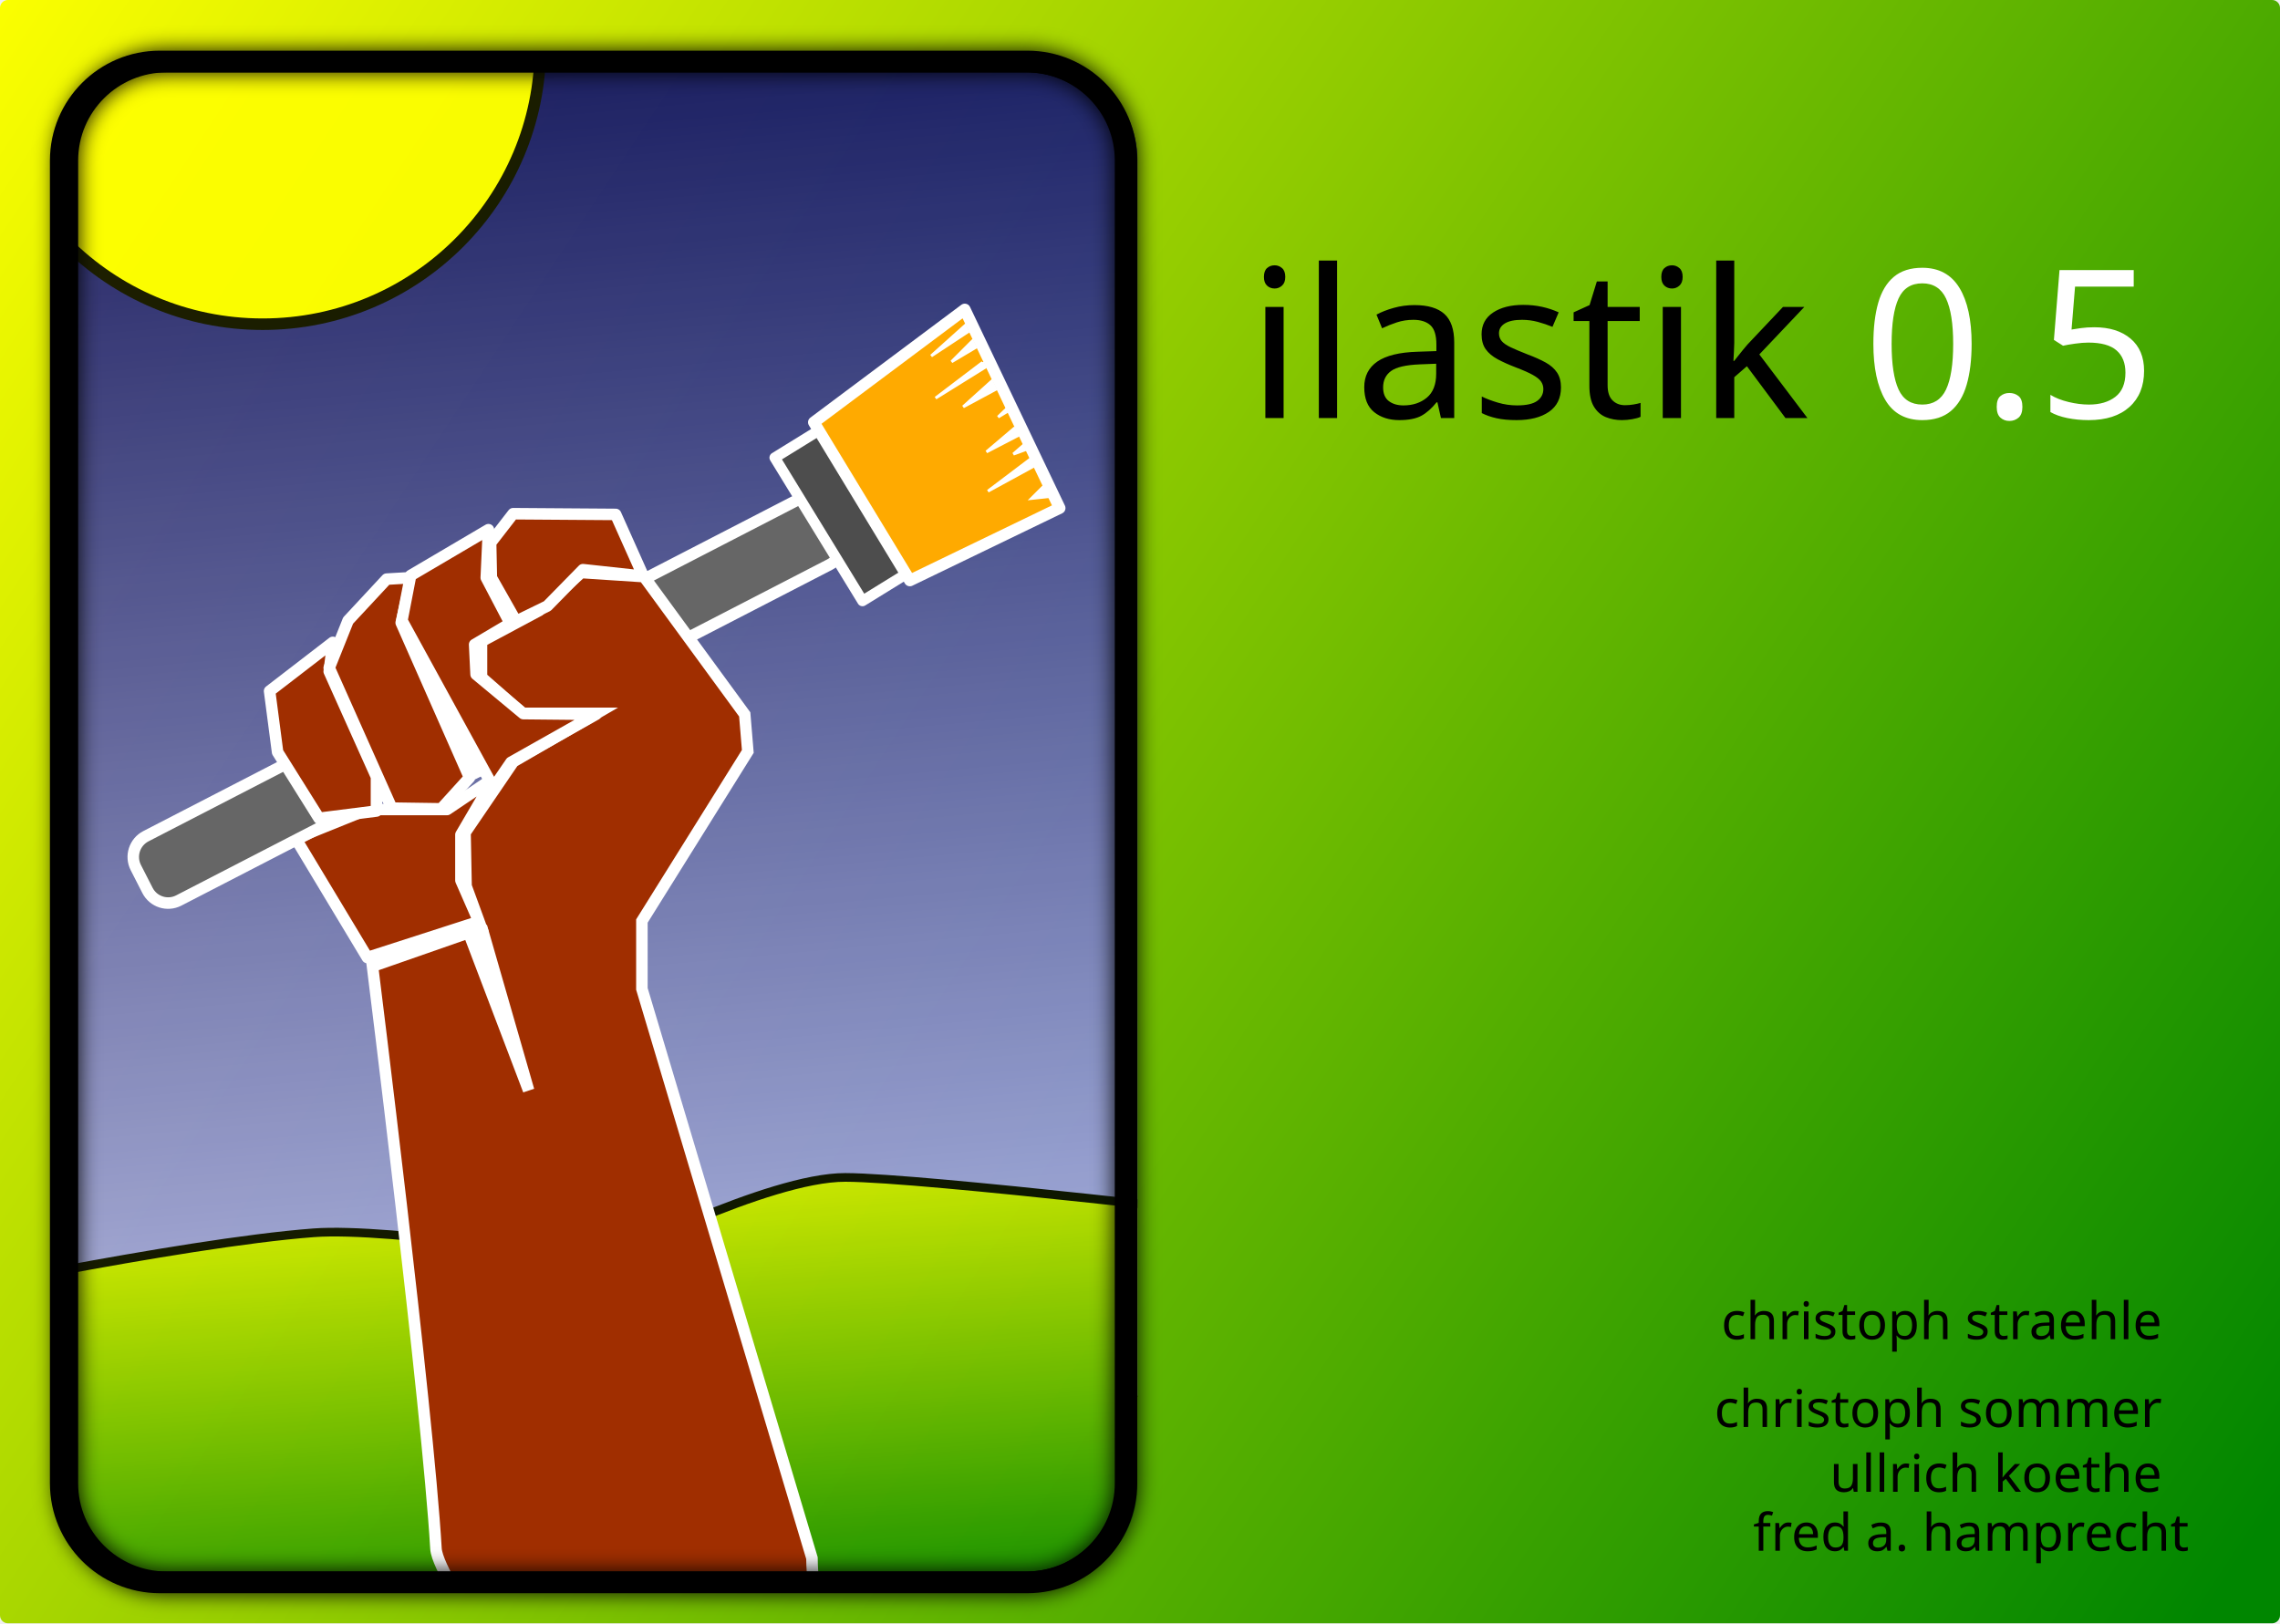
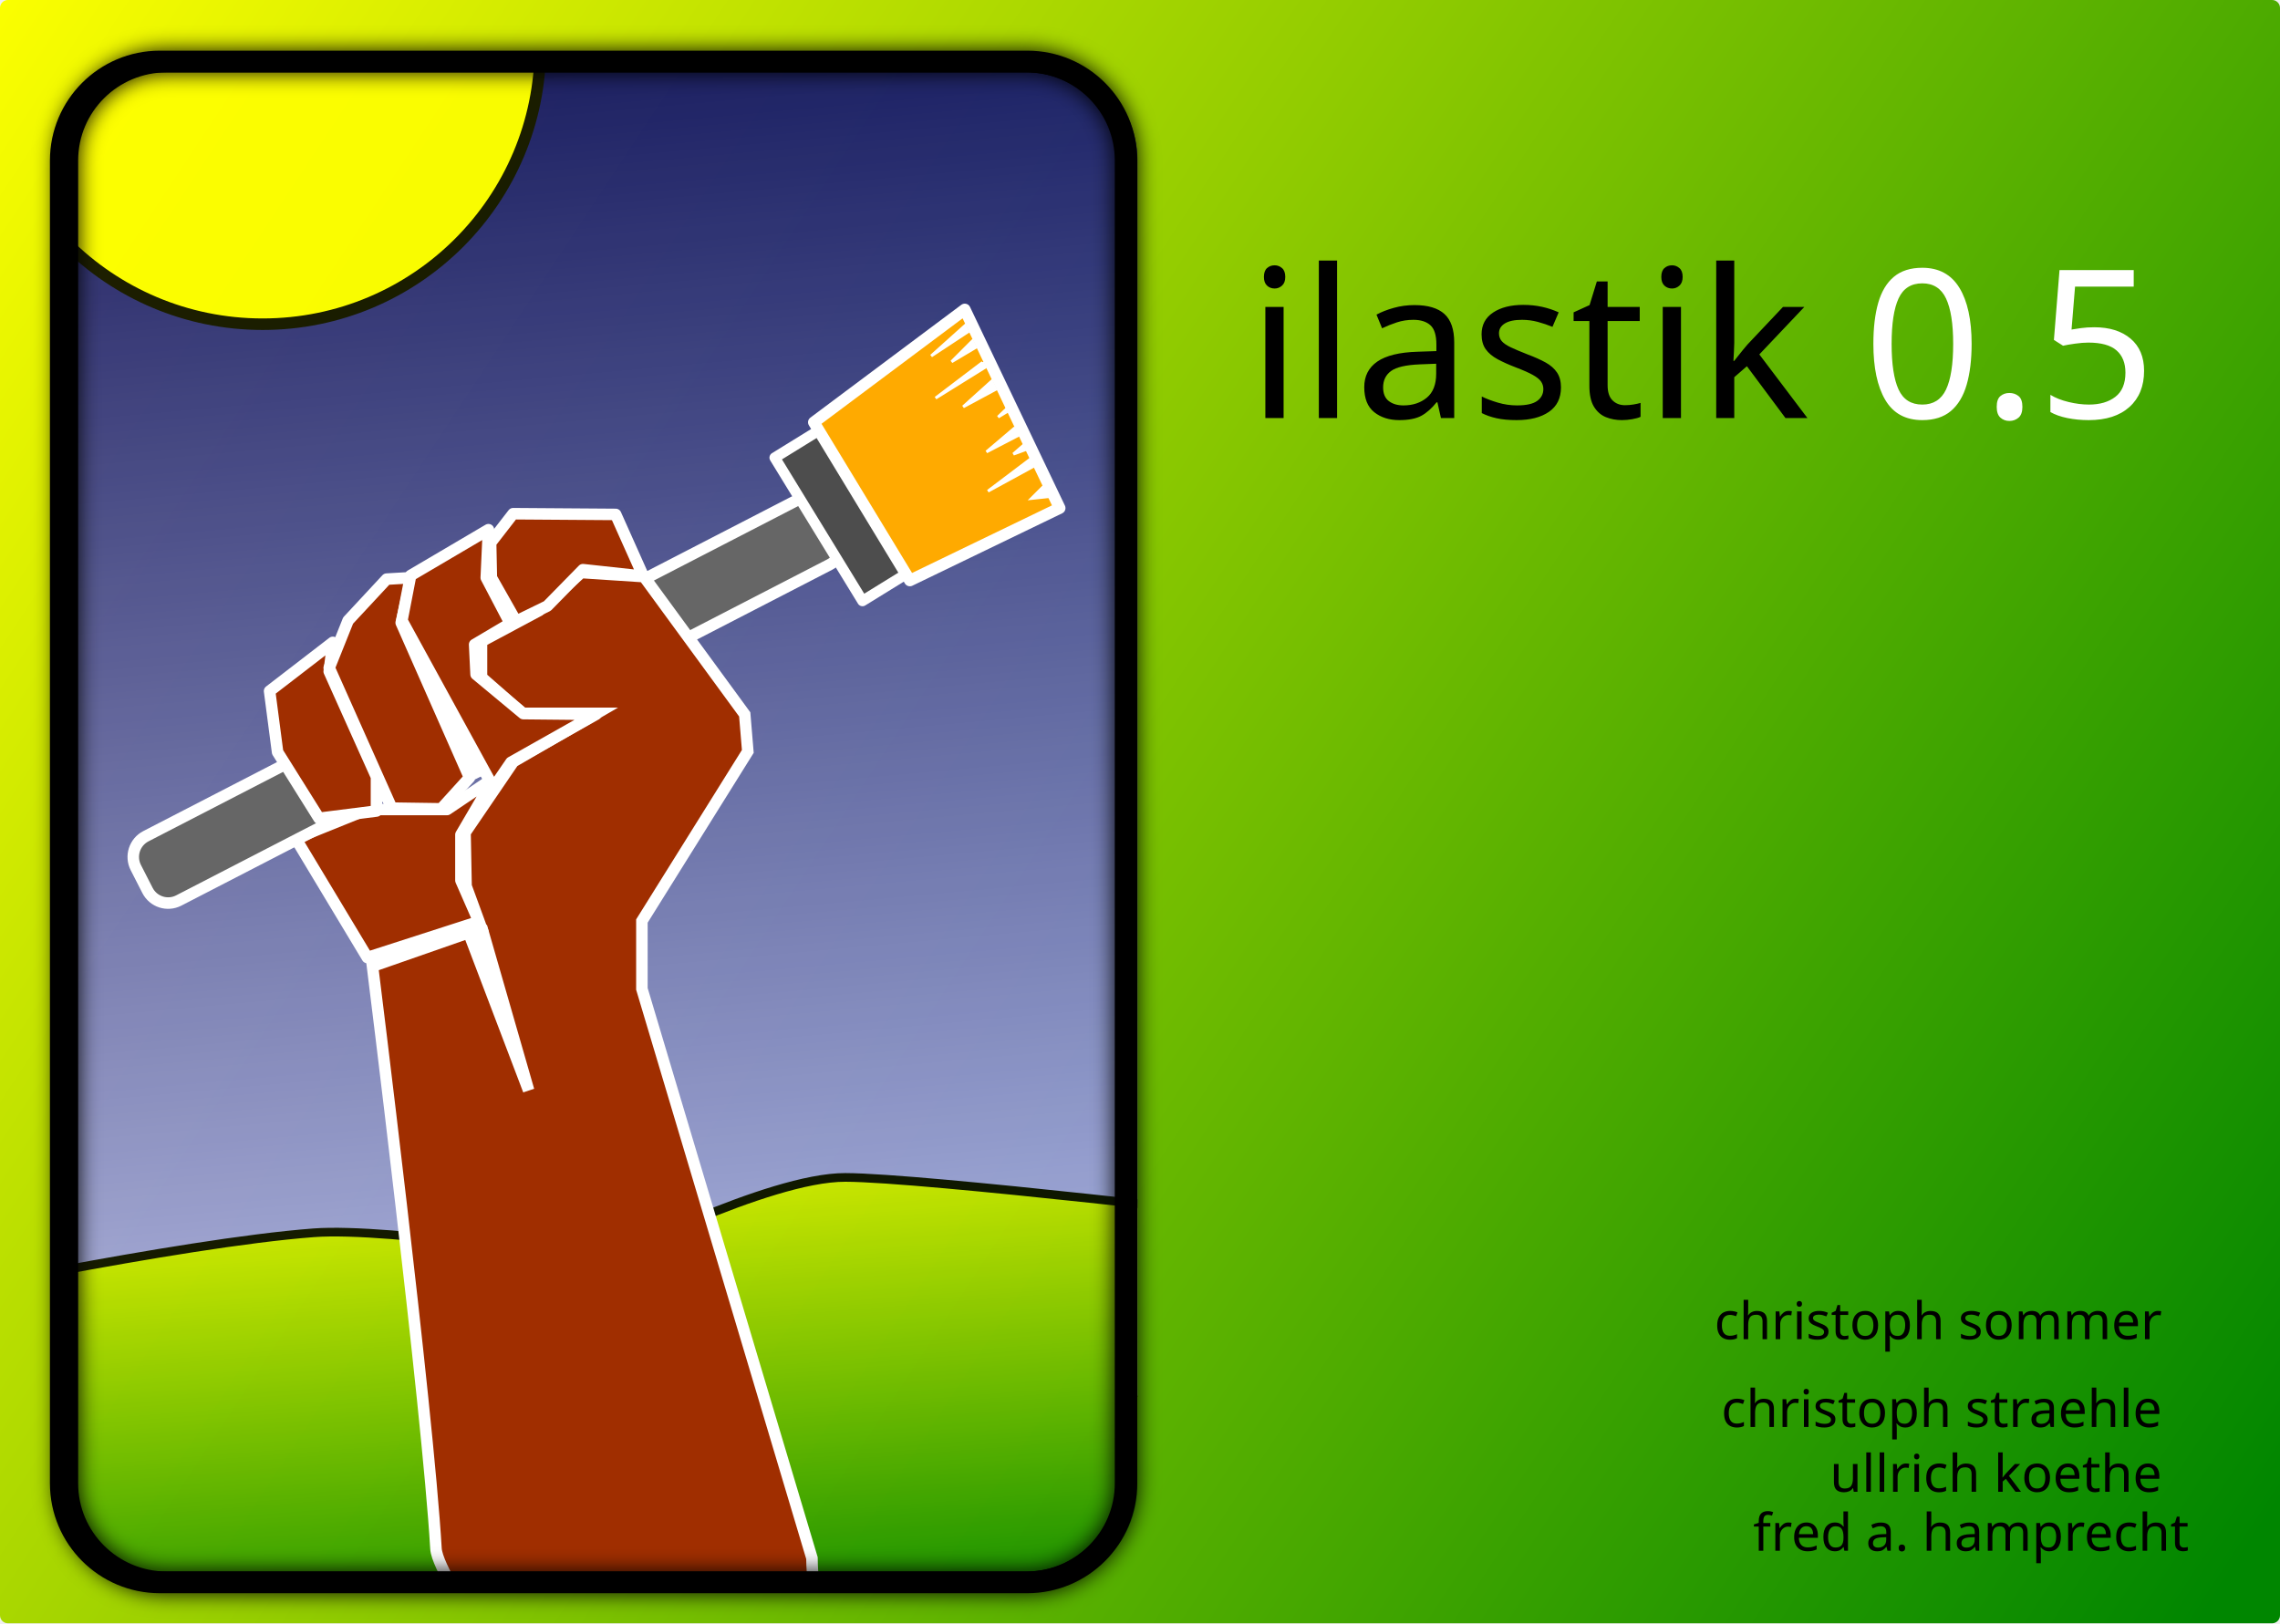
<svg xmlns="http://www.w3.org/2000/svg" xmlns:xlink="http://www.w3.org/1999/xlink" width="1583.839" height="1127.839" id="svg10419" version="1.0" style="enable-background:new">
  <defs id="defs10421">
    <linearGradient id="linearGradient12217">
      <stop id="stop12219" offset="0" style="stop-color:#00006d;stop-opacity:1;" />
      <stop id="stop12221" offset="1" style="stop-color:#b2b2ff;stop-opacity:1;" />
    </linearGradient>
    <linearGradient id="linearGradient12193">
      <stop style="stop-color:#fdff00;stop-opacity:1;" offset="0" id="stop12195" />
      <stop style="stop-color:#008600;stop-opacity:1;" offset="1" id="stop12197" />
    </linearGradient>
    <linearGradient id="linearGradient12185">
      <stop style="stop-color:#00006d;stop-opacity:1;" offset="0" id="stop12187" />
      <stop style="stop-color:#b2b2ff;stop-opacity:1;" offset="1" id="stop12189" />
    </linearGradient>
    <linearGradient id="linearGradient11083">
      <stop style="stop-color:#ff0909;stop-opacity:0.498;" offset="0" id="stop11089" />
      <stop id="stop11091" offset="1" style="stop-color:#feff04;stop-opacity:0.247;" />
    </linearGradient>
    <linearGradient xlink:href="#linearGradient12193" id="linearGradient12199" x1="605.58" y1="24.31" x2="697.517" y2="683.144" gradientUnits="userSpaceOnUse" gradientTransform="matrix(1.001956,0,0,0.5665961,-322.509,711.8949)" />
    <linearGradient xlink:href="#linearGradient12185" id="linearGradient12213" x1="294.465" y1="-22.44" x2="360.114" y2="802.344" gradientUnits="userSpaceOnUse" gradientTransform="matrix(0.9999199,0,0,1.141745,0.03019363,5.505979)" />
    <clipPath clipPathUnits="userSpaceOnUse" id="clipPath12378">
      <rect style="opacity:0.875;fill:none;stroke:#000000;stroke-width:15;stroke-linecap:butt;stroke-linejoin:round;stroke-miterlimit:4;stroke-opacity:1;stroke-dasharray:none;stroke-dashoffset:0;marker:none;visibility:visible;display:inline;overflow:visible;enable-background:accumulate" id="rect12380" width="745.714" height="1057.143" x="828.917" y="-155.467" ry="68.571" />
    </clipPath>
    <clipPath clipPathUnits="userSpaceOnUse" id="clipPath12643">
      <path style="fill:none;stroke:#fffffb;stroke-width:2;stroke-linecap:butt;stroke-linejoin:round;stroke-miterlimit:4;stroke-opacity:1;stroke-dasharray:none;stroke-dashoffset:0;marker:none;visibility:visible;display:inline;overflow:visible;enable-background:accumulate" d="m 671.781,-13.438 c -202.996,1.772 -406.017,-1.595 -609,2.062 -40.98,9.239 -67.875,54.528 -59.375,95.25 0.146,302.719 -1.188,605.442 0.969,908.156 7.353,41.658 52.755,71.047 93.75,62.531 198.082,-0.9 396.189,2.24 594.25,-1.812 40.678,-9.833 67.093,-55.412 58.312,-95.844 -0.382,-302.541 1.441,-605.089 -1.094,-907.625 -5.913,-36.277 -41.499,-63.781 -77.812,-62.719 z" id="path12645" />
    </clipPath>
    <clipPath clipPathUnits="userSpaceOnUse" id="clipPath12647">
      <path style="fill:none;stroke:#fffffb;stroke-width:2;stroke-linecap:butt;stroke-linejoin:round;stroke-miterlimit:4;stroke-opacity:1;stroke-dasharray:none;stroke-dashoffset:0;marker:none;visibility:visible;display:inline;overflow:visible;enable-background:accumulate" d="m 1502.127,-166.981 c -202.996,1.772 -406.017,-1.595 -609,2.062 -40.98,9.239 -67.875,54.528 -59.375,95.25 0.146,302.719 -1.188,605.442 0.969,908.156 7.353,41.658 52.755,71.047 93.75,62.531 198.082,-0.9 396.189,2.24 594.25,-1.812 40.678,-9.833 67.093,-55.412 58.312,-95.844 -0.382,-302.541 1.441,-605.089 -1.094,-907.625 -5.913,-36.277 -41.499,-63.781 -77.812,-62.719 z" id="path12649" />
    </clipPath>
    <clipPath clipPathUnits="userSpaceOnUse" id="clipPath12651">
      <path style="fill:none;stroke:#fffffb;stroke-width:2;stroke-linecap:butt;stroke-linejoin:round;stroke-miterlimit:4;stroke-opacity:1;stroke-dasharray:none;stroke-dashoffset:0;marker:none;visibility:visible;display:inline;overflow:visible;enable-background:accumulate" d="m 671.781,-13.438 c -202.996,1.772 -406.017,-1.595 -609,2.062 -40.98,9.239 -67.875,54.528 -59.375,95.25 0.146,302.719 -1.188,605.442 0.969,908.156 7.353,41.658 52.755,71.047 93.75,62.531 198.082,-0.9 396.189,2.24 594.25,-1.812 40.678,-9.833 67.093,-55.412 58.312,-95.844 -0.382,-302.541 1.441,-605.089 -1.094,-907.625 -5.913,-36.277 -41.499,-63.781 -77.812,-62.719 z" id="path12653" />
    </clipPath>
    <linearGradient xlink:href="#linearGradient12193" id="linearGradient12935" gradientUnits="userSpaceOnUse" gradientTransform="matrix(1.001956,0,0,0.5665961,-322.509,711.8949)" x1="605.58" y1="24.31" x2="697.517" y2="683.144" />
    <linearGradient xlink:href="#linearGradient12185" id="linearGradient12938" gradientUnits="userSpaceOnUse" gradientTransform="matrix(0.9999199,0,0,1.141745,0.03019363,5.505979)" x1="294.465" y1="-22.44" x2="360.114" y2="802.344" />
    <clipPath clipPathUnits="userSpaceOnUse" id="clipPath12943">
      <rect style="fill:none;stroke:#ffffff;stroke-width:0.995;stroke-linecap:butt;stroke-linejoin:round;stroke-miterlimit:4;stroke-opacity:1;stroke-dasharray:none;stroke-dashoffset:0;marker:none;visibility:visible;display:inline;overflow:visible;enable-background:accumulate" id="rect12945" width="746.452" height="1066.039" x="4.515" y="-12.395" ry="73.542" rx="79.147" />
    </clipPath>
    <clipPath clipPathUnits="userSpaceOnUse" id="clipPath12947">
      <rect style="fill:none;stroke:#ffffff;stroke-width:1;stroke-linecap:butt;stroke-linejoin:round;stroke-miterlimit:4;stroke-opacity:1;stroke-dasharray:none;stroke-dashoffset:0;marker:none;visibility:visible;display:inline;overflow:visible;enable-background:accumulate" id="rect12949" width="752.218" height="1069.029" x="742.949" y="-12.374" ry="73.748" rx="79.759" />
    </clipPath>
    <clipPath clipPathUnits="userSpaceOnUse" id="clipPath12951">
      <rect style="fill:none;stroke:#ffffff;stroke-width:0.686;stroke-linecap:butt;stroke-linejoin:round;stroke-miterlimit:4;stroke-opacity:1;stroke-dasharray:none;stroke-dashoffset:0;marker:none;visibility:visible;display:inline;overflow:visible;enable-background:accumulate" id="rect12953" width="515.919" height="733.208" x="-140.549" y="76.991" ry="50.581" rx="54.704" />
    </clipPath>
    <clipPath clipPathUnits="userSpaceOnUse" id="clipPath12955">
      <rect style="fill:none;stroke:#ffffff;stroke-width:1;stroke-linecap:butt;stroke-linejoin:round;stroke-miterlimit:4;stroke-opacity:1;stroke-dasharray:none;stroke-dashoffset:0;marker:none;visibility:visible;display:inline;overflow:visible;enable-background:accumulate" id="rect12957" width="752.218" height="1069.029" x="-0.523" y="-12.374" ry="73.748" rx="79.759" />
    </clipPath>
    <clipPath clipPathUnits="userSpaceOnUse" id="clipPath12959">
      <rect style="fill:none;stroke:#ffffff;stroke-width:1;stroke-linecap:butt;stroke-linejoin:round;stroke-miterlimit:4;stroke-opacity:1;stroke-dasharray:none;stroke-dashoffset:0;marker:none;visibility:visible;display:inline;overflow:visible;enable-background:accumulate" id="rect12961" width="752.218" height="1069.029" x="-0.523" y="-12.374" ry="73.748" rx="79.759" />
    </clipPath>
    <filter id="filter13109" color-interpolation-filters="sRGB">
      <feGaussianBlur stdDeviation="7.25" id="feGaussianBlur13111" />
    </filter>
    <clipPath clipPathUnits="userSpaceOnUse" id="clipPath3270">
      <rect style="fill:#ffaa00;fill-opacity:1;fill-rule:evenodd;stroke:#000000;stroke-width:1;stroke-linecap:butt;stroke-linejoin:round;stroke-miterlimit:4;stroke-opacity:1;stroke-dasharray:none;stroke-dashoffset:0;marker:none;visibility:visible;display:inline;overflow:visible;enable-background:accumulate" id="rect3272" width="1084.526" height="904.526" x="932.214" y="210.915" ry="452.263" rx="0" />
    </clipPath>
    <linearGradient xlink:href="#linearGradient12193" id="linearGradient3705" x1="-68.534" y1="16.71" x2="1524.534" y2="1068.71" gradientUnits="userSpaceOnUse" />
  </defs>
  <g id="layer2" style="display:inline" transform="translate(27.91936,23.2094)">
    <rect style="fill:url(#linearGradient3705);fill-opacity:1;fill-rule:nonzero;stroke:none" id="rect3659" width="1583.839" height="1127.839" x="-27.919" y="-23.209" ry="5.511" />
    <text xml:space="preserve" style="font-size:144px;font-style:normal;font-weight:normal;fill:#000000;fill-opacity:1;stroke:none;font-family:Berta_Drug;-inkscape-font-specification:Berta_Drug" x="838.847" y="267.244" id="text3669">
      <tspan id="tspan3671" x="838.847" y="267.244">ilastik <tspan style="fill:#ffffff" id="tspan2888">0.5</tspan>
      </tspan>
    </text>
    <text xml:space="preserve" style="font-size:36px;font-style:normal;font-weight:normal;text-align:end;text-anchor:end;fill:#000000;fill-opacity:1;stroke:none;font-family:Berta_Drug;-inkscape-font-specification:Berta_Drug" x="1539.466" y="907.244" id="text3681">
-       <tspan id="tspan3683" x="1539.466" y="907.244">christoph straehle</tspan>
-       <tspan x="1539.466" y="952.244" id="tspan3685" dy="16">christoph sommer</tspan>
+       <tspan id="tspan3683" x="1539.466" y="907.244">christoph sommer</tspan>
+       <tspan x="1539.466" y="952.244" id="tspan3685" dy="16">christoph straehle</tspan>
      <tspan x="1539.466" y="997.244" id="tspan3687" dy="16">ullrich koethe</tspan>
      <tspan x="1539.466" y="1042.244" id="tspan3689" dy="12">fred a. hamprecht</tspan>
    </text>
  </g>
  <g id="layer3" style="opacity:0.875" transform="translate(28.44251,37.74112)">
    <path style="fill:url(#linearGradient12938);fill-opacity:1;fill-rule:evenodd;stroke:#000000;stroke-width:1.068px;stroke-linecap:butt;stroke-linejoin:miter;stroke-opacity:1" d="M -50.473,-27.035 -46.433,909.475 804.047,921.008 797.987,-38.568 -50.473,-27.035 z" id="path12201" clip-path="url(#clipPath12959)" transform="translate(10,12)" />
    <path style="fill:url(#linearGradient12935);fill-opacity:1;fill-rule:evenodd;stroke:#000000;stroke-width:6.028;stroke-linecap:butt;stroke-linejoin:miter;stroke-miterlimit:4;stroke-opacity:1;stroke-dasharray:none" d="m 548.755,768.307 c -54.035,-0.098 -164.834,57.842 -167.177,56.925 -2.342,1.373 -148.029,-22.52 -202.076,-18.45 -93.498,7.042 -285.431,48.084 -285.431,48.084 l -62.749,268.997 439.264,3.116 -2.004,43.823 572.869,14.873 6.047,-388.264 c 0,0 -244.709,-29.007 -298.744,-29.105 z" id="path11060" clip-path="url(#clipPath12955)" transform="translate(10,12)" />
    <path style="fill:#ffff00;fill-opacity:1;fill-rule:evenodd;stroke:#000000;stroke-width:5.487;stroke-linecap:butt;stroke-linejoin:round;stroke-miterlimit:4;stroke-opacity:1;stroke-dasharray:none;stroke-dashoffset:0;marker:none;visibility:visible;display:inline;overflow:visible;enable-background:accumulate" id="path12223" d="m 90.914,73.524 c 0,73.084 -59.246,132.33 -132.33,132.33 -73.084,0 -132.33,-59.246 -132.33,-132.33 0,-73.084 59.246,-132.33 132.33,-132.33 73.084,0 132.33,59.246 132.33,132.33 z" transform="matrix(1.458015,0,0,1.458015,214.3993,-112.6282)" clip-path="url(#clipPath12951)" />
  </g>
  <g id="layer1" style="display:inline" transform="translate(28.44251,37.74112)">
    <g id="g3254" transform="translate(-1074,-56)" clip-path="url(#clipPath3270)">
      <path style="fill:#a02e00;fill-opacity:1;fill-rule:evenodd;stroke:#ffffff;stroke-width:8;stroke-linecap:butt;stroke-linejoin:round;stroke-miterlimit:4;stroke-opacity:1;stroke-dasharray:none;stroke-dashoffset:0;marker:none;visibility:visible;display:inline;overflow:visible;enable-background:accumulate" d="m 1250.972,600.804 49.776,82.735 77.5,-25 -12.5,-28.571 0,-31.786 23.214,-39.643 -32.857,22.143 -55.357,0 -49.776,20.123 z" id="path10998" />
      <rect ry="16.158" transform="matrix(0.8886193,-0.4586456,0.45503,0.8904761,0,0)" y="1058.536" x="732.475" height="50.151" width="541.131" id="rect11028" style="fill:#666666;fill-opacity:1;fill-rule:evenodd;stroke:#ffffff;stroke-width:8;stroke-linecap:butt;stroke-linejoin:round;stroke-miterlimit:4;stroke-opacity:1;stroke-dasharray:none;stroke-dashoffset:0;marker:none;visibility:visible;display:inline;overflow:visible;enable-background:accumulate" />
      <path style="fill:#a02e00;fill-opacity:1;fill-rule:evenodd;stroke:#ffffff;stroke-width:8;stroke-linecap:butt;stroke-linejoin:round;stroke-miterlimit:4;stroke-opacity:1;stroke-dasharray:none;stroke-dashoffset:0;marker:none;visibility:visible;display:inline;overflow:visible;enable-background:accumulate" d="m 1238.389,540.832 -5.556,-42.426 43.942,-33.84 -2.525,20.203 32.83,73.236 0,23.739 -39.901,5.051 -28.789,-45.962 z" id="path11000" />
      <path style="fill:#a02e00;fill-opacity:1;fill-rule:evenodd;stroke:#ffffff;stroke-width:8;stroke-linecap:butt;stroke-linejoin:miter;stroke-miterlimit:4;stroke-opacity:1;stroke-dasharray:none" d="m 1380.034,488.896 0,-25 40,-21.429 29.286,-26.429 43.571,2.857 70,95.714 2.143,25.714 -73.572,117.857 0,47.143 118.136,395.487 c 0.292,51.497 28.374,68.184 3.565,88.718 -24.809,20.534 -182.459,-11.79 -204.752,-23.898 -22.293,-12.108 -34.304,-20.665 -36.429,-25 0,0 -22.858,-34.279 -23.571,-46.429 -5.768,-98.281 -44.091,-404.593 -44.091,-404.593 l 75.714,-26.429 -10.714,-29.286 -0.714,-37.143 33.571,-49.286 57.857,-33.571 -51.429,0 -28.571,-25 z" id="path10996" />
      <path style="fill:#a02e00;fill-opacity:1;fill-rule:evenodd;stroke:#ffffff;stroke-width:8;stroke-linecap:butt;stroke-linejoin:round;stroke-miterlimit:4;stroke-opacity:1;stroke-dasharray:none;stroke-dashoffset:0;marker:none;visibility:visible;display:inline;overflow:visible;enable-background:accumulate" d="m 1274.249,482.243 13.132,-32.83 26.769,-28.789 17.173,-1.01 -7.071,31.315 47.477,107.581 -19.698,21.718 -34.345,-0.505 -43.437,-97.48 z" id="path11002" />
      <path style="fill:#a02e00;fill-opacity:1;fill-rule:evenodd;stroke:#ffffff;stroke-width:8;stroke-linecap:butt;stroke-linejoin:round;stroke-miterlimit:4;stroke-opacity:1;stroke-dasharray:none;stroke-dashoffset:0;marker:none;visibility:visible;display:inline;overflow:visible;enable-background:accumulate" d="m 1330.818,418.098 54.043,-31.82 -1.515,33.335 16.668,31.82 -24.749,14.647 1.01,20.708 32.83,27.274 50.508,0.505 -59.094,33.335 -12.122,17.678 -63.64,-116.168 6.061,-31.315 z" id="path11004" />
      <rect transform="matrix(0.5223332,0.8527415,-0.8509969,0.5251706,0,0)" y="-1225.811" x="1117.873" height="50.922" width="116.736" id="rect11012" style="fill:#4d4d4d;fill-opacity:1;fill-rule:evenodd;stroke:#ffffff;stroke-width:7.326;stroke-linecap:butt;stroke-linejoin:round;stroke-miterlimit:4;stroke-opacity:1;stroke-dasharray:none;stroke-dashoffset:0;marker:none;visibility:visible;display:inline;overflow:visible;enable-background:accumulate" />
      <path id="rect11023" d="m 1715.759,233.268 65.917,137.998 -104.077,50.297 -66.701,-109.911 104.862,-78.384 z" style="fill:#ffaa00;fill-opacity:1;fill-rule:evenodd;stroke:#ffffff;stroke-width:8.064;stroke-linecap:butt;stroke-linejoin:round;stroke-miterlimit:4;stroke-opacity:1;stroke-dashoffset:0;marker:none;visibility:visible;display:inline;overflow:visible;enable-background:accumulate" />
      <path id="path11026" d="m 1715.881,244.538 -23.438,21.031 25.469,-16.781 -2.031,-4.25 z m 5.125,10.656 -14.406,14.406 16.562,-9.875 -2.156,-4.531 z m 7.125,14.875 -32.656,24.781 34.312,-21.344 -1.656,-3.438 z m 6.281,13.031 -19.75,17.812 22.469,-12.094 -2.719,-5.719 z m 9.594,20.031 -5.094,4.875 5.75,-3.5 -0.656,-1.375 z m 6.125,12.719 -19.281,16.375 21.719,-11.281 -2.437,-5.094 z m 5.875,12.25 -6.469,5.656 7.812,-2.844 -1.344,-2.812 z m 4.625,9.656 -28.781,21.75 31.094,-16.969 -2.312,-4.781 z m 9.187,19.156 -7.656,7.656 10.781,-1.156 -3.125,-6.5 z" style="fill:#ffffff;fill-opacity:1;fill-rule:evenodd;stroke:#ffffff;stroke-width:2;stroke-linecap:butt;stroke-linejoin:miter;stroke-miterlimit:4;stroke-opacity:1;stroke-dasharray:none" />
      <path style="fill:#a02e00;fill-opacity:1;fill-rule:evenodd;stroke:#ffffff;stroke-width:8;stroke-linecap:butt;stroke-linejoin:round;stroke-miterlimit:4;stroke-opacity:1;stroke-dasharray:none;stroke-dashoffset:0;marker:none;visibility:visible;display:inline;overflow:visible;enable-background:accumulate" d="m 1386.376,395.37 15.657,-20.203 71.216,0.505 19.193,42.931 -41.921,-4.546 -24.749,25.254 -21.718,10.607 -17.173,-30.305 -0.505,-24.244 z" id="path11006" />
      <path id="path11030" d="m 1374.126,670.507 -1.01,1.01 39.654,104.304 -31.444,-109.226 -7.2,3.911 z" style="fill:#ffffff;fill-rule:evenodd;stroke:#ffffff;stroke-width:8;stroke-linecap:butt;stroke-linejoin:miter;stroke-miterlimit:4;stroke-opacity:1;stroke-dasharray:none" />
      <path id="path12914" d="m 1378.959,558.074 -22.223,-44.447" style="fill:none;stroke:#ffffff;stroke-width:8;stroke-linecap:butt;stroke-linejoin:miter;stroke-miterlimit:4;stroke-opacity:1;stroke-dasharray:none" />
    </g>
  </g>
  <g id="layer4" style="display:inline" transform="translate(28.44251,37.74112)">
    <rect style="fill:none;stroke:#000000;stroke-width:15;stroke-linecap:butt;stroke-linejoin:round;stroke-miterlimit:4;stroke-opacity:1;stroke-dasharray:none;stroke-dashoffset:0;marker:none;visibility:visible;display:inline;overflow:visible;enable-background:accumulate" id="rect12563" width="729.601" height="1053.677" x="13.256" y="-7.029" ry="68.571" clip-path="url(#clipPath12943)" transform="matrix(1.007724,0,0,1.002804,4.926917,12.05611)" />
  </g>
  <g id="layer5" style="display:inline" transform="translate(28.44251,37.74112)">
    <rect style="fill:none;stroke:#000000;stroke-width:15;stroke-linecap:butt;stroke-linejoin:round;stroke-miterlimit:4;stroke-opacity:1;stroke-dasharray:none;stroke-dashoffset:0;marker:none;visibility:visible;display:inline;overflow:visible;filter:url(#filter13109);enable-background:accumulate" id="rect12776" width="729.601" height="1053.677" x="13.256" y="-7.029" ry="68.571" clip-path="none" transform="matrix(1.007724,0,0,1.002804,4.926917,12.05611)" />
    <rect clip-path="none" ry="68.76" y="5.033" x="13.81" height="1056.581" width="740.186" id="rect13003" style="fill:none;stroke:#000000;stroke-width:15.129;stroke-linecap:butt;stroke-linejoin:round;stroke-miterlimit:4;stroke-opacity:1;stroke-dasharray:none;stroke-dashoffset:0;marker:none;visibility:visible;display:inline;overflow:visible;enable-background:accumulate" />
  </g>
</svg>
